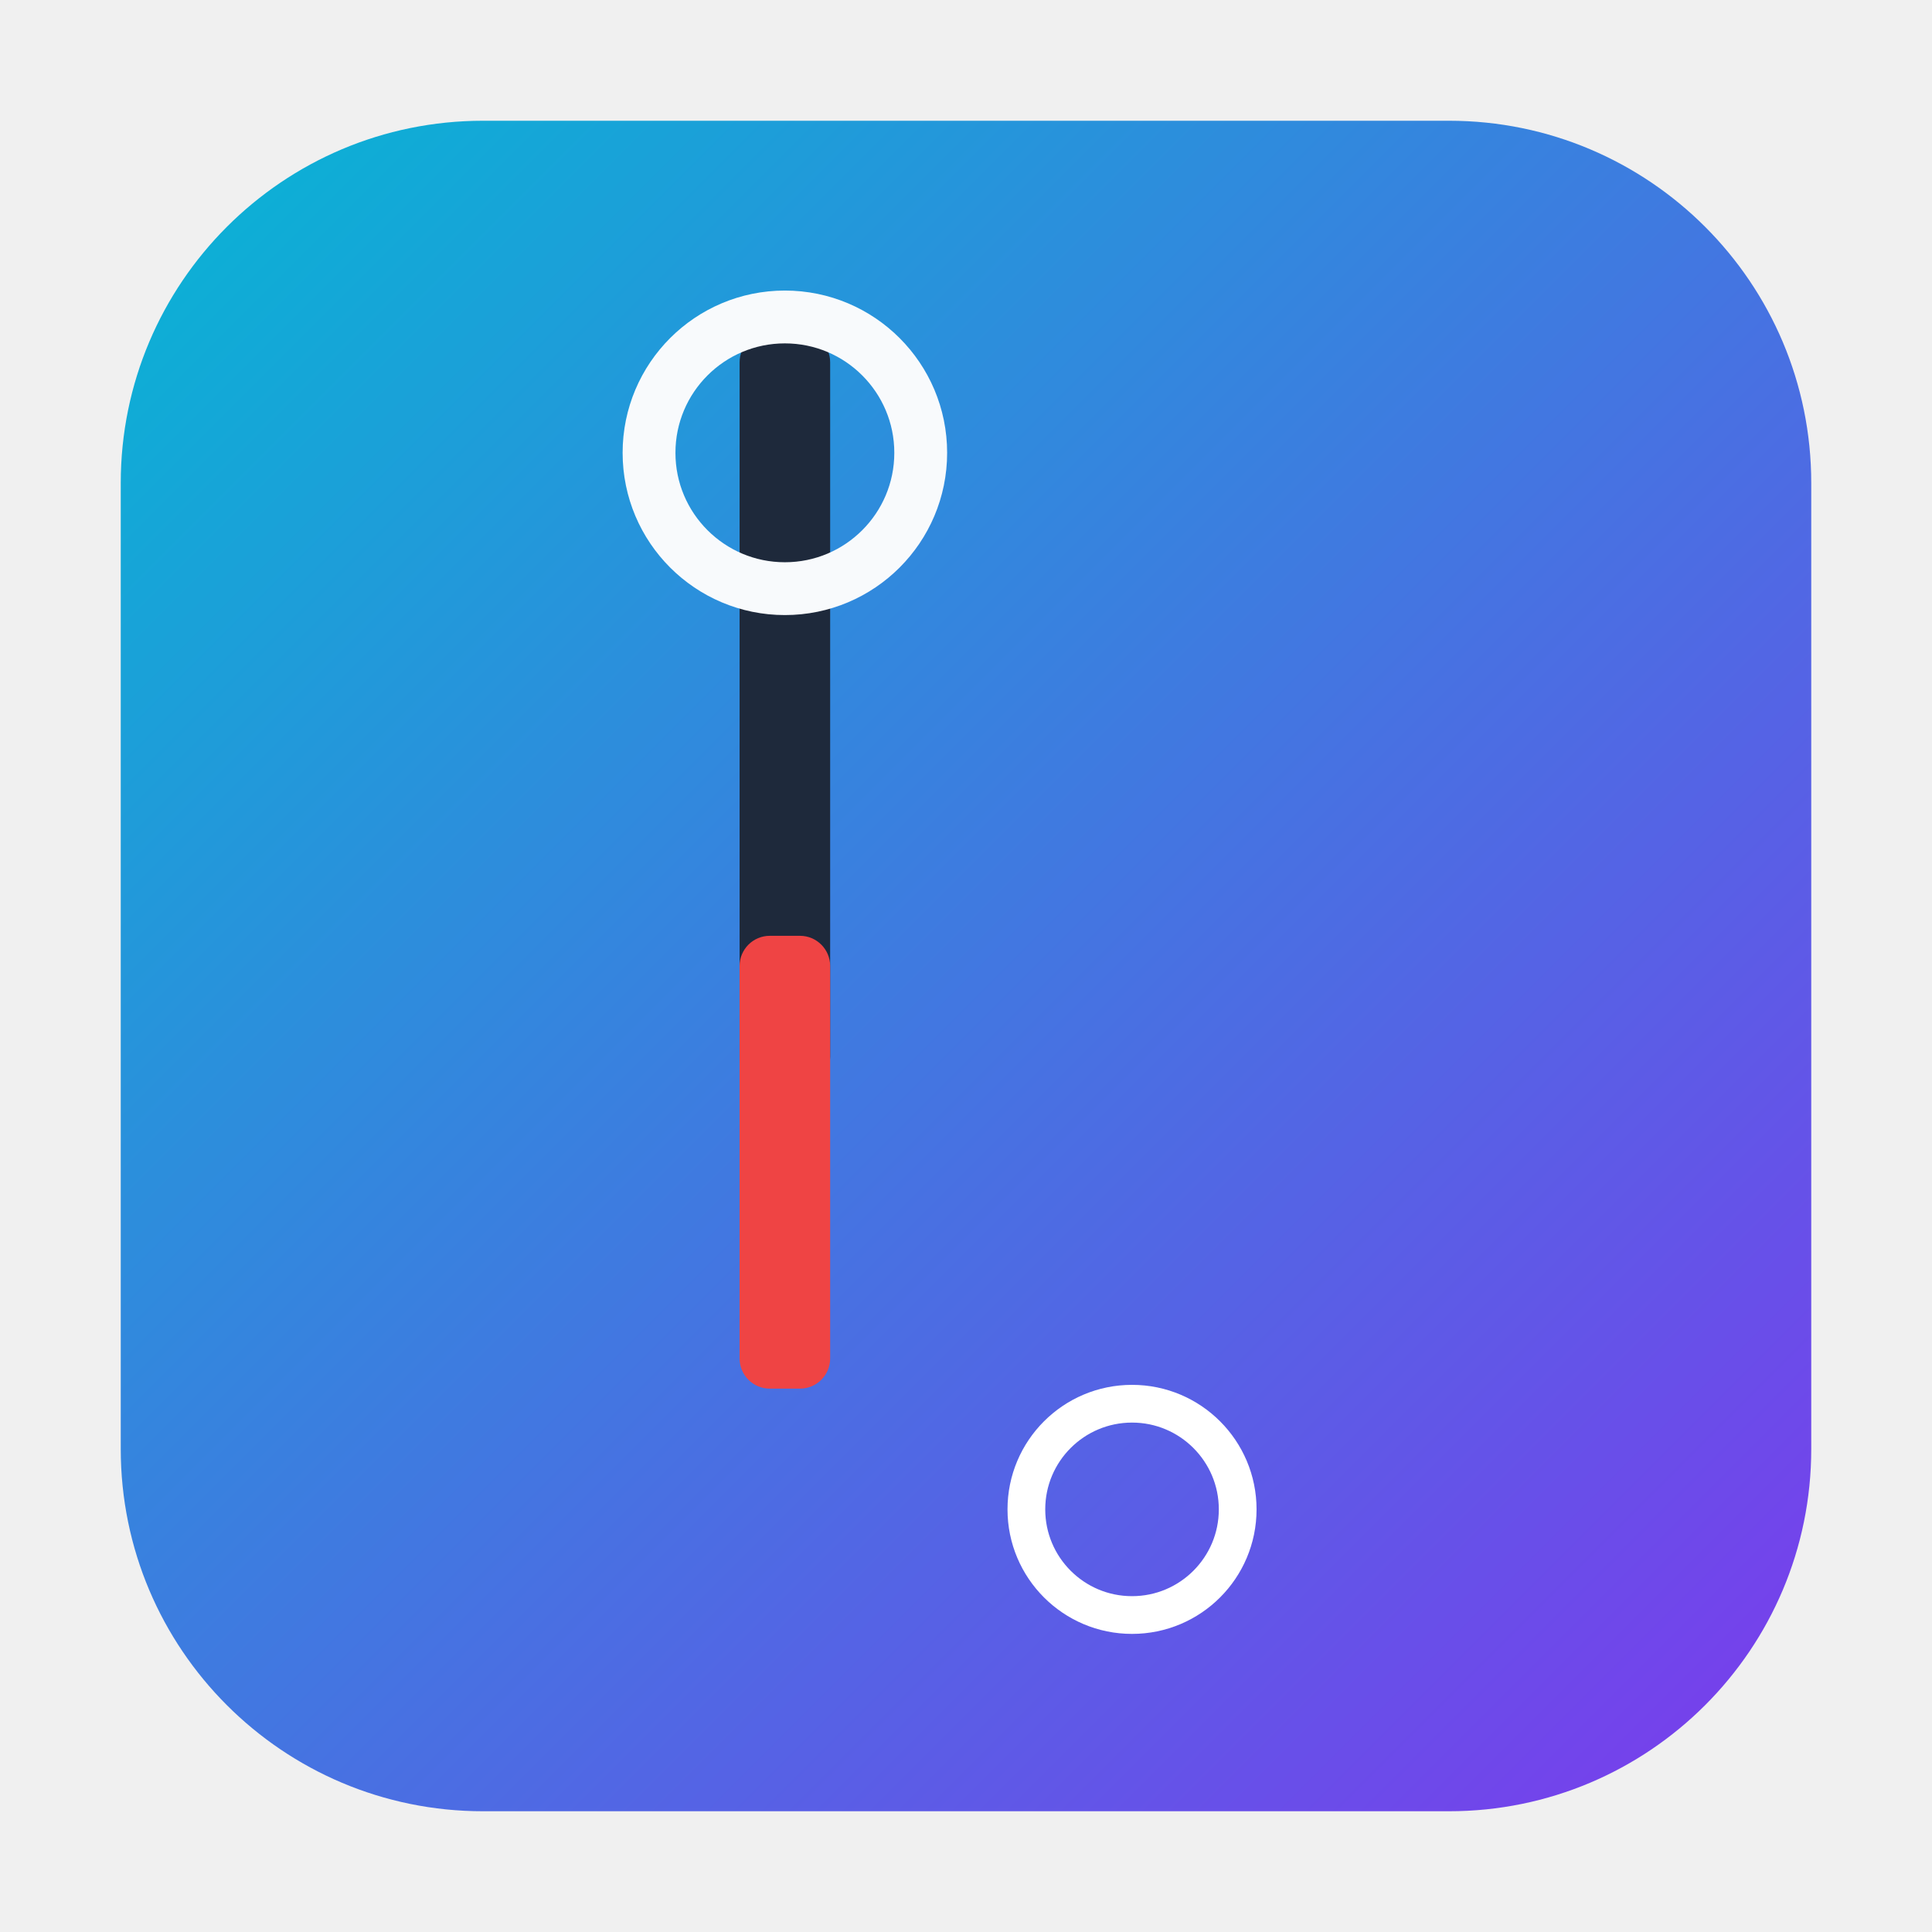
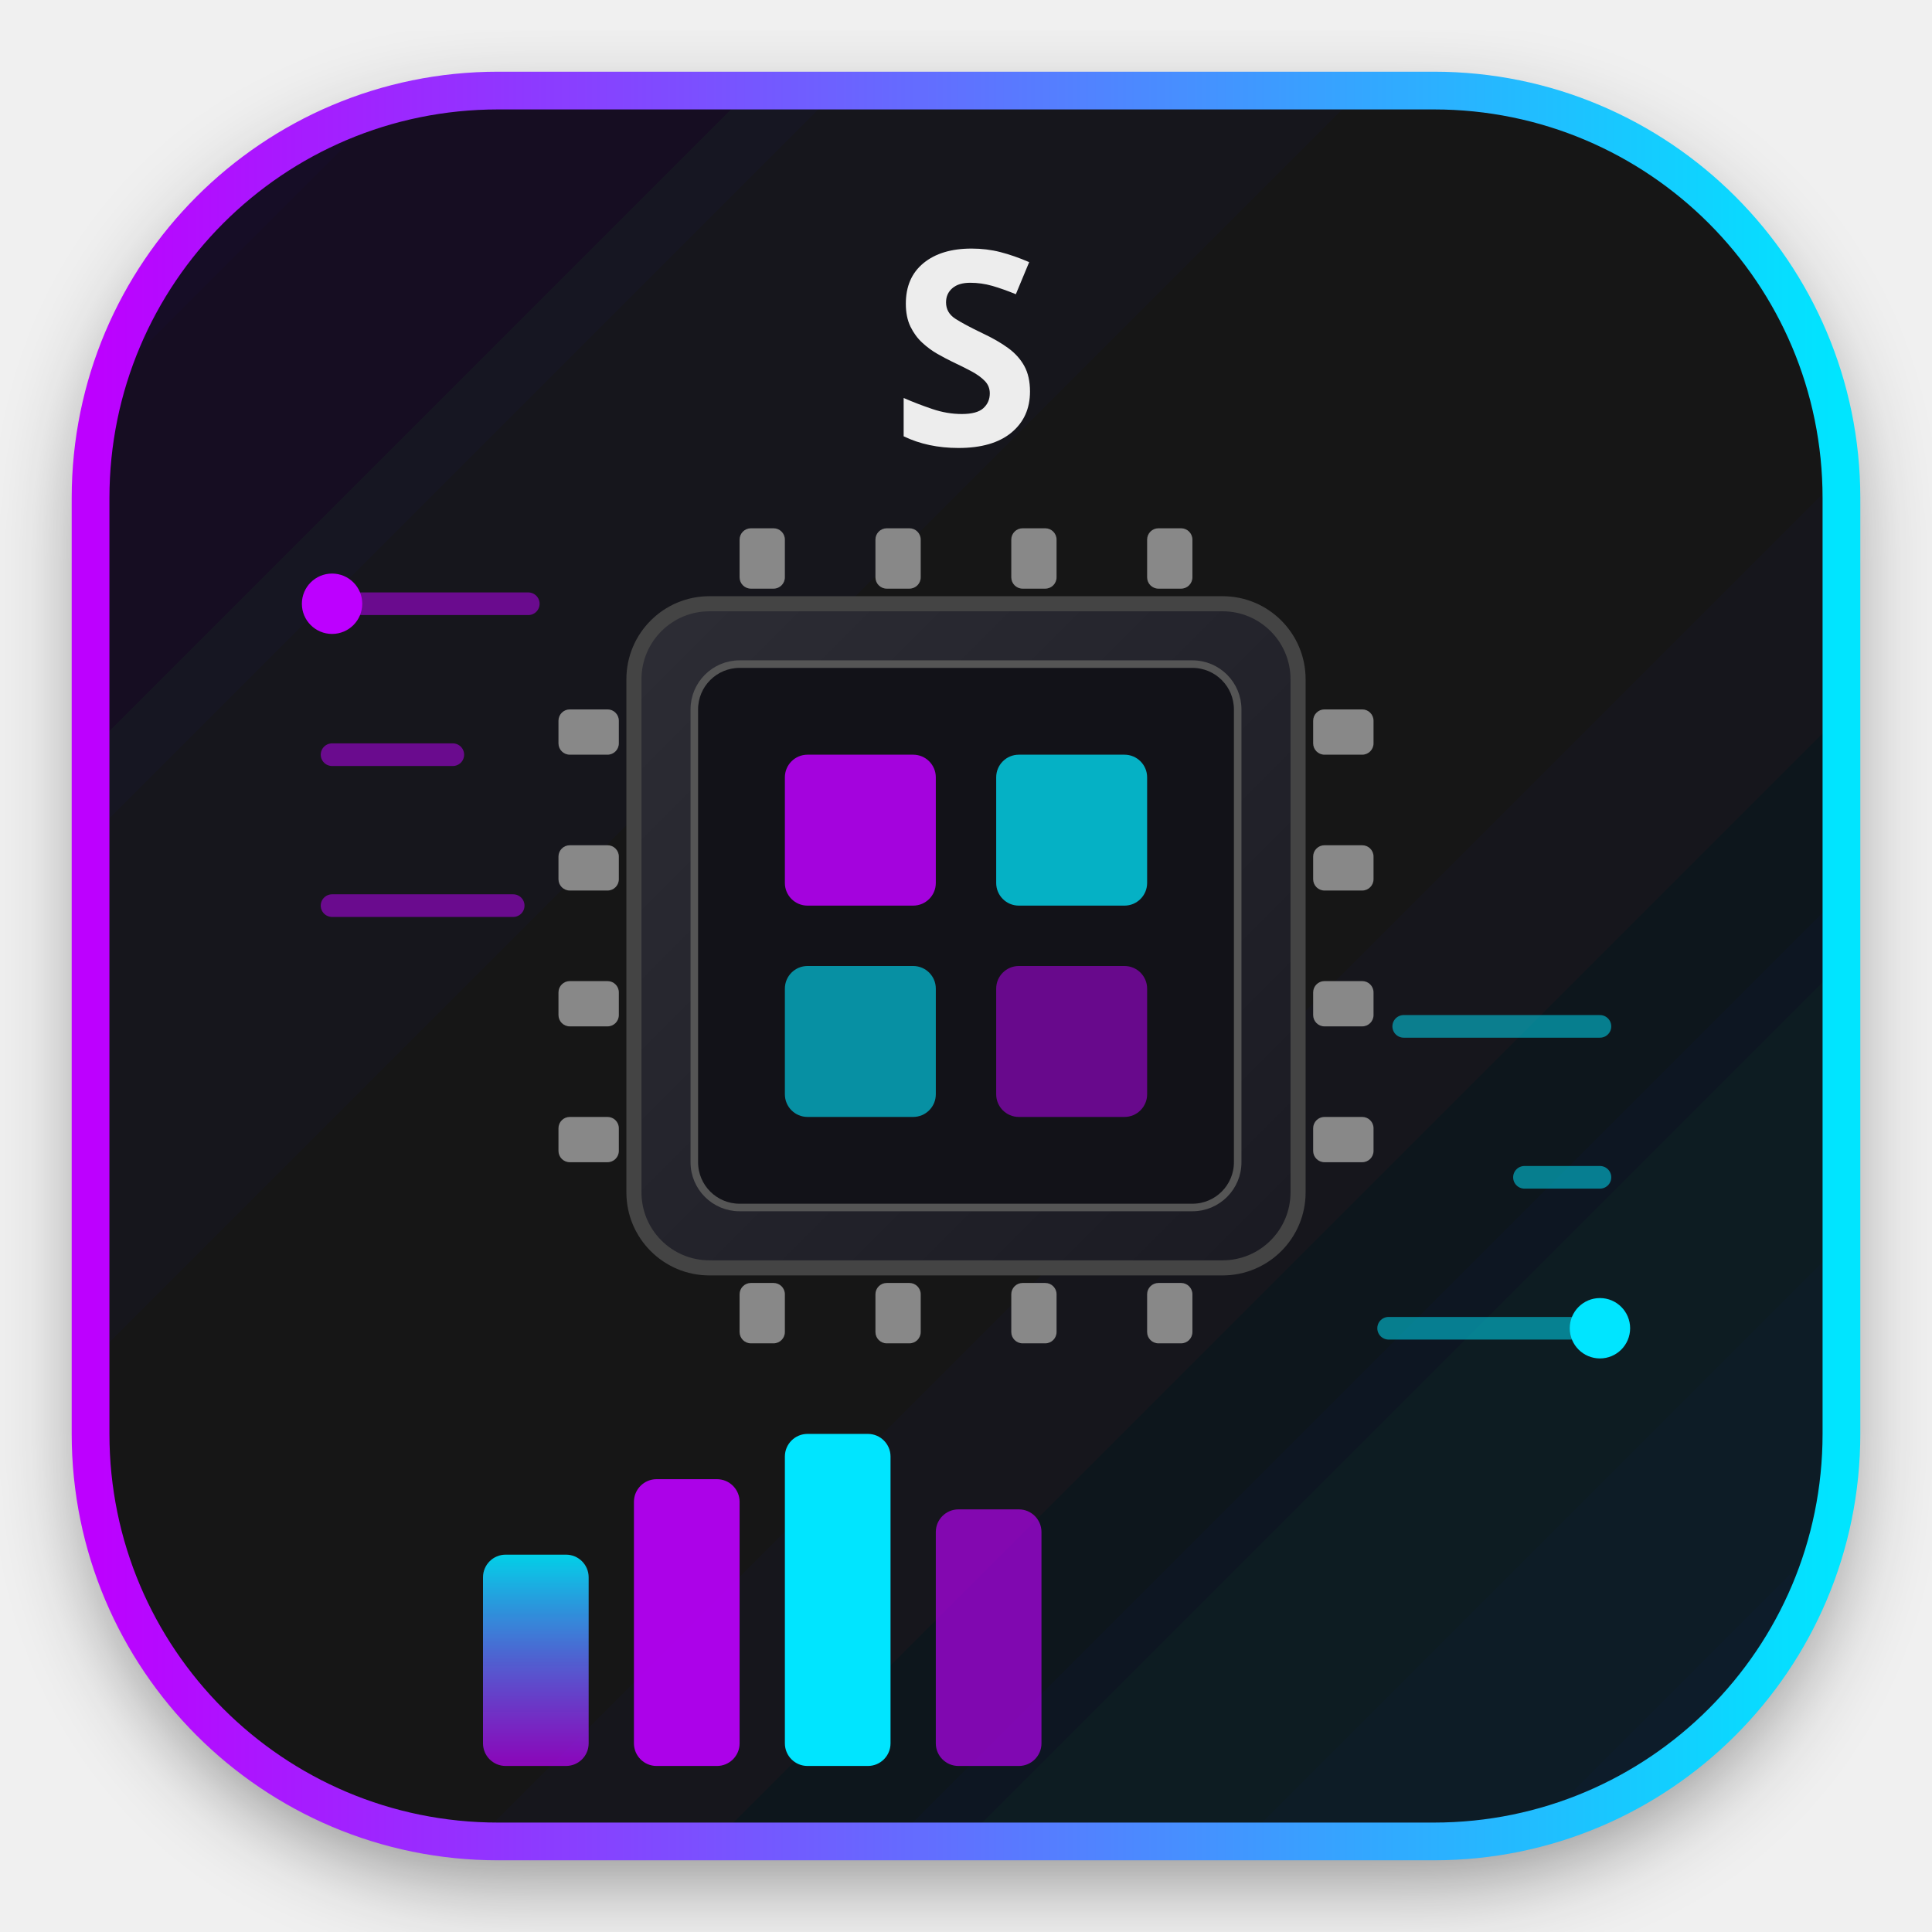
<svg xmlns="http://www.w3.org/2000/svg" width="512" height="512" viewBox="0 0 512 512">
  <defs>
-     <linearGradient id="bg" x1="0%" y1="0%" x2="100%" y2="100%">
-       <stop offset="0%" stop-color="#06b6d4" />
-       <stop offset="100%" stop-color="#7c3aed" />
+     <linearGradient id="fundo" x1="0%" y1="0%" x2="100%" y2="100%">
+       <stop offset="0%" stop-color="#1a1028" />
+       <stop offset="50%" stop-color="#141414" />
+       <stop offset="100%" stop-color="#0d1f2d" />
    </linearGradient>
+     <linearGradient id="borda" x1="0%" y1="50%" x2="100%" y2="50%">
+       <stop offset="0%" stop-color="#bd00ff" />
+       <stop offset="100%" stop-color="#00e5ff" />
+     </linearGradient>
+     <linearGradient id="chip" x1="0%" y1="0%" x2="100%" y2="100%">
+       <stop offset="0%" stop-color="#2d2d35" />
+       <stop offset="100%" stop-color="#1a1a22" />
+     </linearGradient>
+     <linearGradient id="brilho" x1="0%" y1="0%" x2="0%" y2="100%">
+       <stop offset="0%" stop-color="#00e5ff" stop-opacity="0.9" />
+       <stop offset="100%" stop-color="#bd00ff" stop-opacity="0.7" />
+     </linearGradient>
+     <filter id="sombra" x="-20%" y="-20%" width="140%" height="140%">
+       <feDropShadow dx="0" dy="8" stdDeviation="12" flood-color="#000" flood-opacity="0.45" />
+     </filter>
  </defs>
-   <rect x="32" y="32" width="448" height="448" rx="96" fill="url(#bg)" />
-   <rect x="196" y="88" width="24" height="200" rx="8" fill="#1e293b" />
-   <rect x="196" y="248" width="24" height="120" rx="8" fill="#ef4444" />
-   <circle cx="208" cy="120" r="36" fill="none" stroke="#f8fafc" stroke-width="14" />
-   <circle cx="300" cy="400" r="28" fill="none" stroke="#ffffff" stroke-width="10" />
+   <rect x="24" y="24" width="464" height="464" rx="108" fill="url(#fundo)" filter="url(#sombra)" />
+   <rect x="24" y="24" width="464" height="464" rx="108" fill="none" stroke="url(#borda)" stroke-width="10" />
+   <path d="M88 160 H140 M88 200 H120 M88 240 H136" stroke="#bd00ff" stroke-width="6" stroke-linecap="round" opacity="0.5" />
+   <path d="M424 272 H372 M424 312 H404 M424 352 H368" stroke="#00e5ff" stroke-width="6" stroke-linecap="round" opacity="0.5" />
+   <circle cx="88" cy="160" r="8" fill="#bd00ff" />
+   <circle cx="424" cy="352" r="8" fill="#00e5ff" />
+   <g transform="translate(256 248)">
+     <rect x="-88" y="-88" width="176" height="176" rx="20" fill="url(#chip)" stroke="#444" stroke-width="4" />
+     <rect x="-72" y="-72" width="144" height="144" rx="12" fill="#121218" stroke="#555" stroke-width="2" />
+     <rect x="-48" y="-48" width="40" height="40" rx="6" fill="#bd00ff" opacity="0.85" />
+     <rect x="8" y="-48" width="40" height="40" rx="6" fill="#00e5ff" opacity="0.75" />
+     <rect x="-48" y="8" width="40" height="40" rx="6" fill="#00e5ff" opacity="0.6" />
+     <rect x="8" y="8" width="40" height="40" rx="6" fill="#bd00ff" opacity="0.5" />
+     <g fill="#888">
+       <rect x="-108" y="-60" width="16" height="12" rx="3" />
+       <rect x="-108" y="-24" width="16" height="12" rx="3" />
+       <rect x="-108" y="12" width="16" height="12" rx="3" />
+       <rect x="-108" y="48" width="16" height="12" rx="3" />
+       <rect x="92" y="-60" width="16" height="12" rx="3" />
+       <rect x="92" y="-24" width="16" height="12" rx="3" />
+       <rect x="92" y="12" width="16" height="12" rx="3" />
+       <rect x="92" y="48" width="16" height="12" rx="3" />
+       <rect x="-60" y="-108" width="12" height="16" rx="3" />
+       <rect x="-24" y="-108" width="12" height="16" rx="3" />
+       <rect x="12" y="-108" width="12" height="16" rx="3" />
+       <rect x="48" y="-108" width="12" height="16" rx="3" />
+       <rect x="-60" y="92" width="12" height="16" rx="3" />
+       <rect x="-24" y="92" width="12" height="16" rx="3" />
+       <rect x="12" y="92" width="12" height="16" rx="3" />
+       <rect x="48" y="92" width="12" height="16" rx="3" />
+     </g>
+   </g>
+   <g transform="translate(128 380)">
+     <rect x="0" y="32" width="28" height="56" rx="6" fill="url(#brilho)" />
+     <rect x="40" y="12" width="28" height="76" rx="6" fill="#bd00ff" opacity="0.9" />
+     <rect x="80" y="0" width="28" height="88" rx="6" fill="#00e5ff" />
+     <rect x="120" y="20" width="28" height="68" rx="6" fill="#bd00ff" opacity="0.65" />
+   </g>
+   <text x="256" y="118" text-anchor="middle" font-family="sans-serif" font-size="72" font-weight="bold" fill="#ffffff" opacity="0.92">S</text>
</svg>
